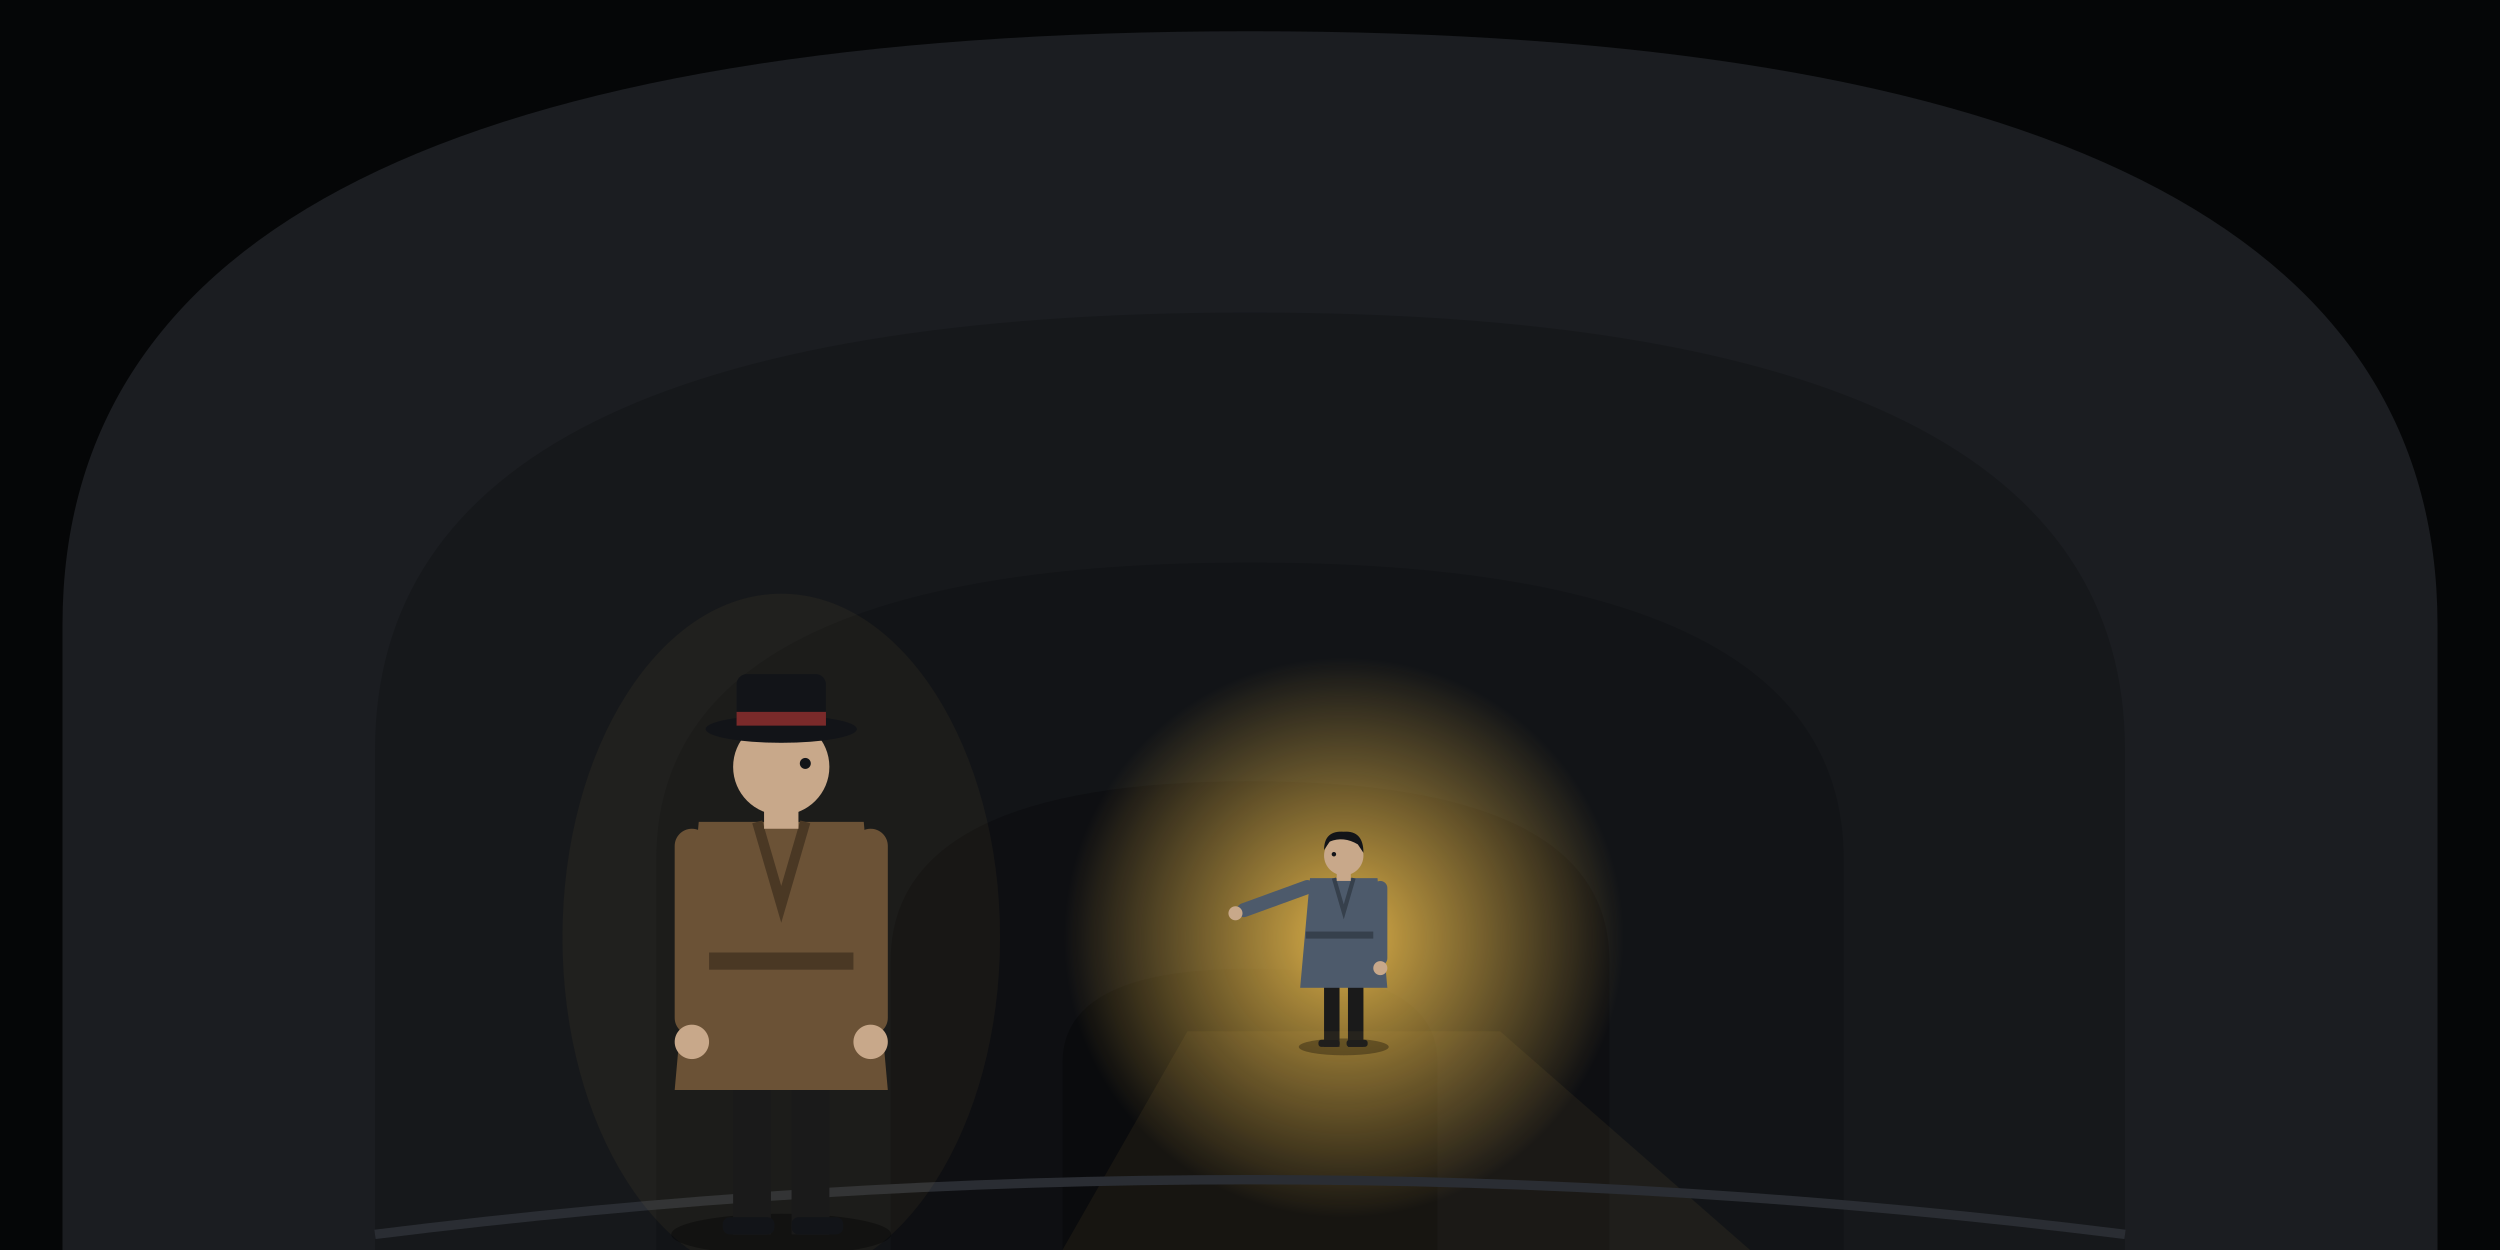
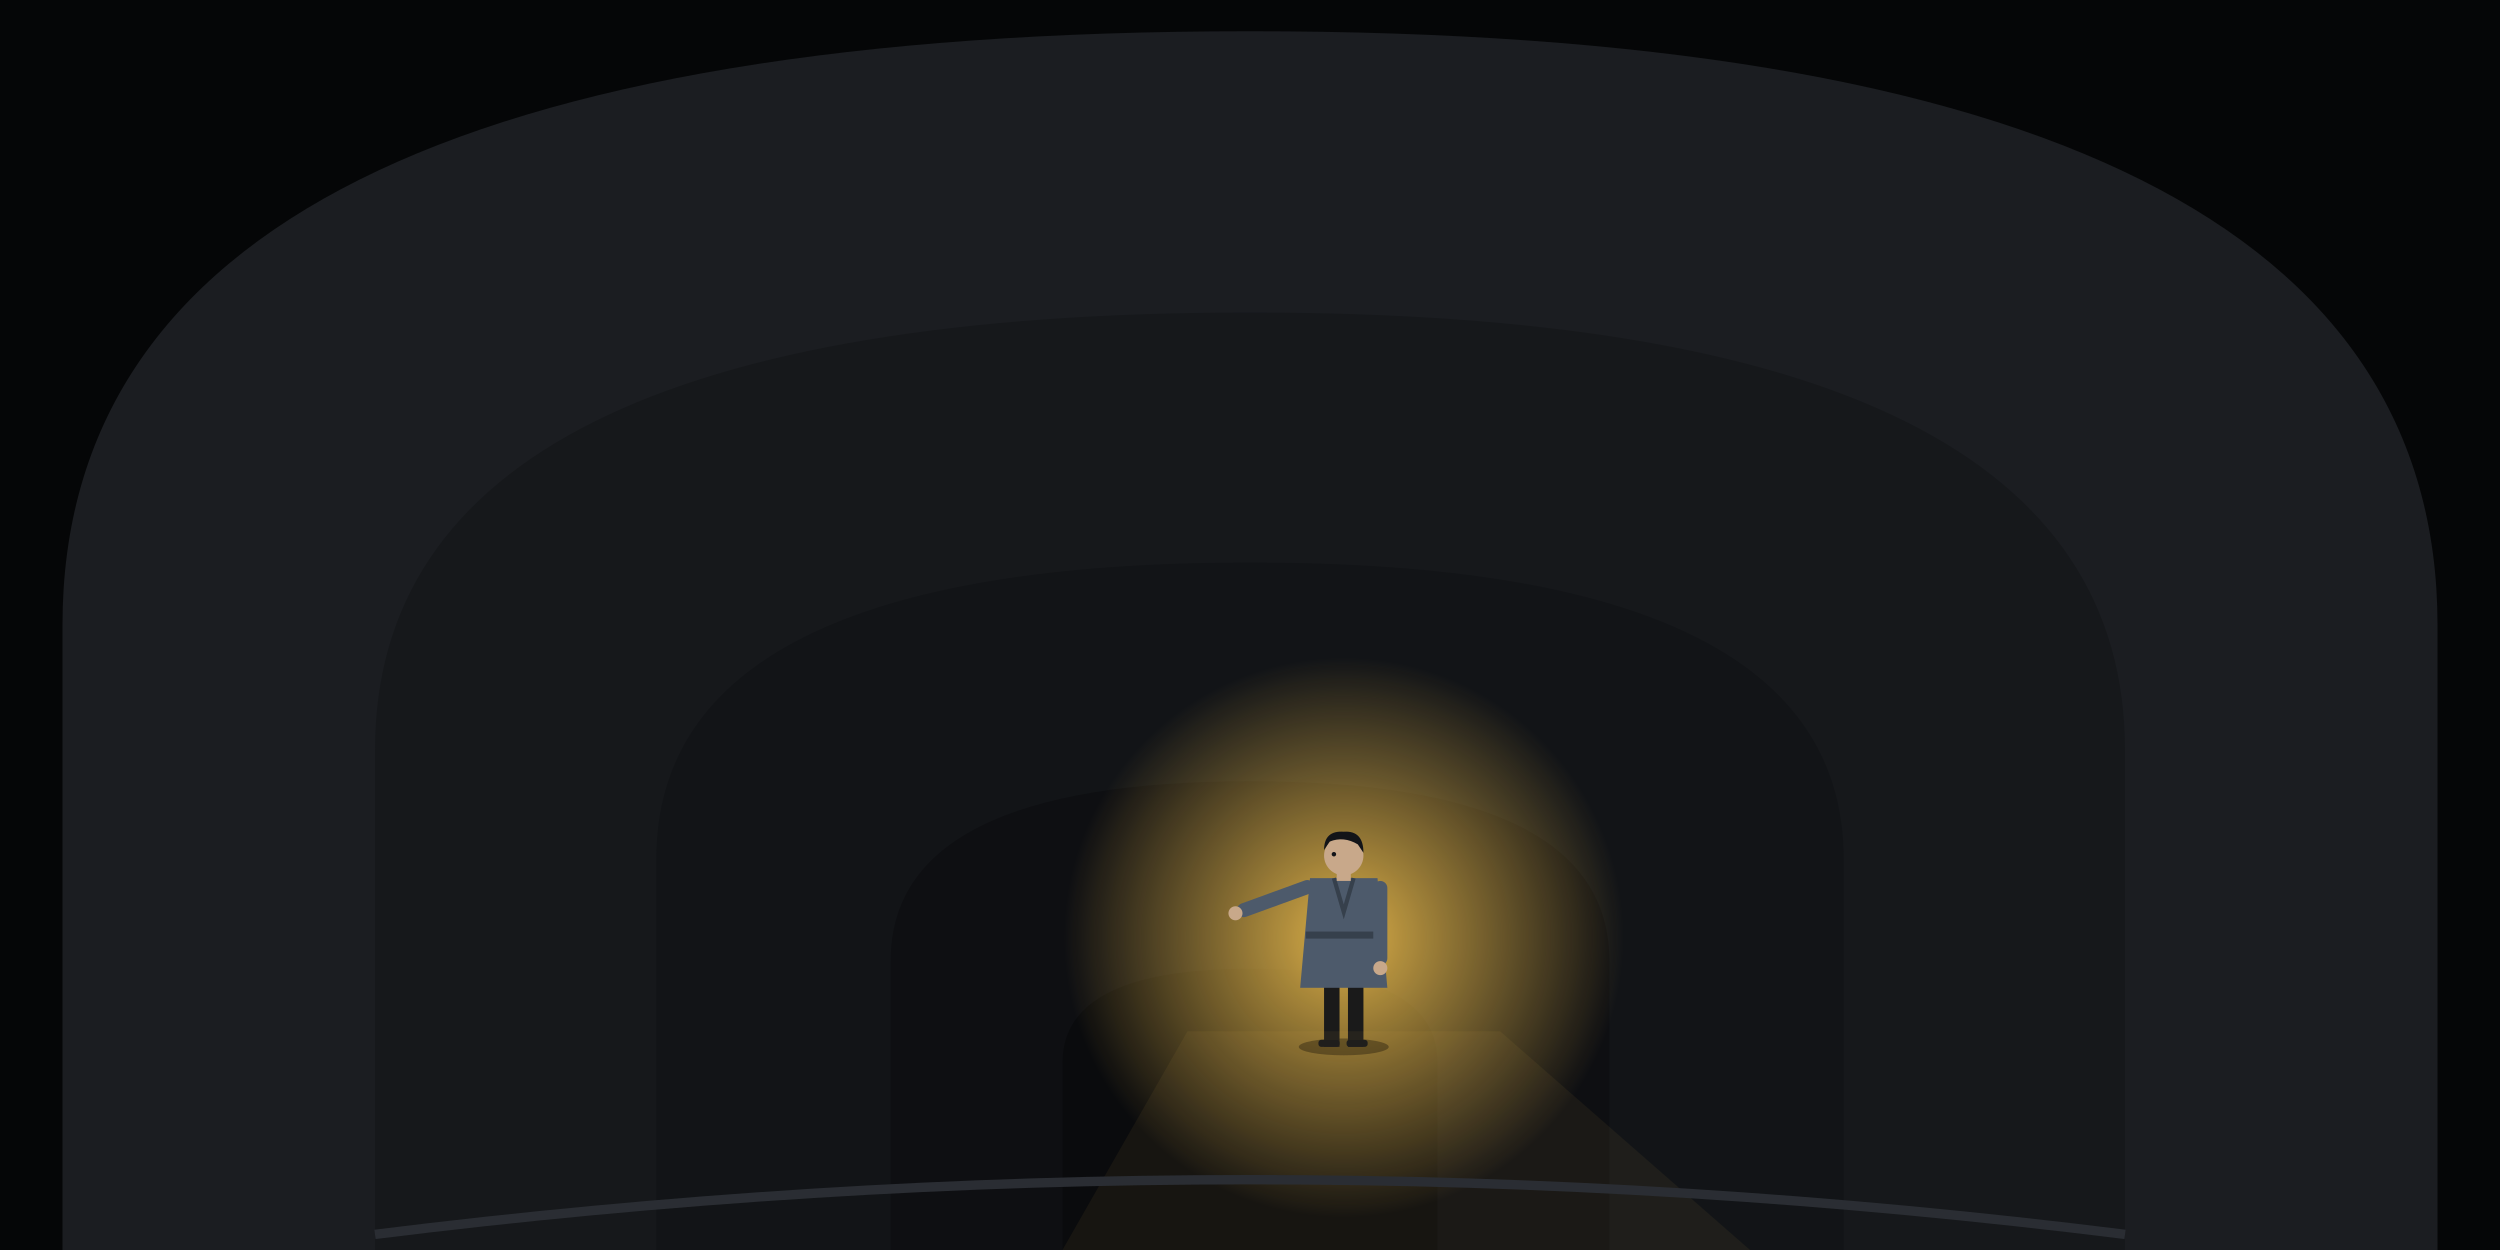
<svg xmlns="http://www.w3.org/2000/svg" viewBox="0 0 800 400" width="800" height="400">
  <defs />
  <rect width="800" height="400" fill="#050607" />
  <path d="M 20.0 400 L 20.0 200.0 Q 20.0 10 400 10 Q 780.0 10 780.0 200.0 L 780.0 400 Z" fill="#1b1d21" />
  <path d="M 120.0 400 L 120.0 240.0 Q 120.0 100 400 100 Q 680.0 100 680.0 240.0 L 680.0 400 Z" fill="#16181b" />
  <path d="M 210.0 400 L 210.0 275.0 Q 210.0 180 400 180 Q 590.0 180 590.0 275.0 L 590.0 400 Z" fill="#121417" />
  <path d="M 285.0 400 L 285.0 307.5 Q 285.0 250 400 250 Q 515.0 250 515.0 307.5 L 515.0 400 Z" fill="#0e0f12" />
  <path d="M 340.0 400 L 340.0 340.0 Q 340.0 310 400 310 Q 460.0 310 460.0 340.0 L 460.0 400 Z" fill="#0a0b0d" />
  <radialGradient id="lamp">
    <stop offset="0" stop-color="#f2c14e" stop-opacity="0.9" />
    <stop offset="1" stop-color="#f2c14e" stop-opacity="0" />
  </radialGradient>
  <circle cx="430" cy="300" r="90" fill="url(#lamp)" />
  <g transform="translate(430 335) scale(-0.45 0.45)">
    <ellipse cx="0" cy="0" rx="32" ry="6" fill="#000" opacity="0.35" />
-     <rect x="-14" y="-55" width="11" height="55" fill="#1a1a1a" />
-     <rect x="3" y="-55" width="11" height="55" fill="#1a1a1a" />
-     <rect x="-17" y="-5" width="15" height="5" rx="2" fill="#121418" />
-     <rect x="3" y="-5" width="15" height="5" rx="2" fill="#121418" />
+     <g class="leg leg-l">
+       <rect x="-14" y="-55" width="11" height="55" fill="#1a1a1a" />
+       <rect x="-17" y="-5" width="15" height="5" rx="2" fill="#121418" />
+     </g>
+     <g class="leg leg-r">
+       <rect x="3" y="-55" width="11" height="55" fill="#1a1a1a" />
+       <rect x="3" y="-5" width="15" height="5" rx="2" fill="#121418" />
+     </g>
    <g transform="translate(0 0)">
      <path d="M -24 -120 L 24 -120 L 31 -42 L -31 -42 Z" fill="#4d5a6b" />
      <rect x="-27" y="-82" width="54" height="5" fill="#36404c" />
      <path d="M -7 -120 L 0 -96 L 7 -120" fill="none" stroke="#36404c" stroke-width="3" />
      <rect x="-31" y="-118" width="10" height="60" rx="5" fill="#4d5a6b" />
      <circle cx="-26" cy="-56" r="5" fill="#c8a88a" />
      <rect x="20" y="-118" width="10" height="58" rx="5" fill="#4d5a6b" transform="rotate(-70 25 -114)" />
      <circle cx="77" cy="-95" r="5" fill="#c8a88a" />
      <rect x="-5" y="-126" width="10" height="8" fill="#c8a88a" />
      <circle cx="0" cy="-136" r="14" fill="#c8a88a" />
      <circle cx="7" cy="-137" r="1.6" fill="#121418" />
      <path d="M -14 -138 Q -14 -154 0 -153 Q 14 -154 14 -140 L 10 -146 Q 0 -150 -10 -144 Z" fill="#121418" />
    </g>
  </g>
  <path d="M 340 400 L 380 330 L 480 330 L 560 400 Z" fill="#f2c14e" opacity="0.06" />
  <path d="M 120 395 Q 400 360 680 395" stroke="#2a2d33" stroke-width="3" fill="none" />
-   <ellipse cx="250" cy="300" rx="70" ry="110" fill="#f2c14e" opacity="0.05" />
-   <g transform="translate(250 395) scale(1.1 1.1)">
-     <ellipse cx="0" cy="0" rx="32" ry="6" fill="#000" opacity="0.35" />
-     <rect x="-14" y="-55" width="11" height="55" fill="#1a1a1a" />
-     <rect x="3" y="-55" width="11" height="55" fill="#1a1a1a" />
-     <rect x="-17" y="-5" width="15" height="5" rx="2" fill="#121418" />
-     <rect x="3" y="-5" width="15" height="5" rx="2" fill="#121418" />
-     <g transform="translate(0 0)">
-       <path d="M -24 -120 L 24 -120 L 31 -42 L -31 -42 Z" fill="#6b5236" />
-       <rect x="-27" y="-82" width="54" height="5" fill="#4a3824" />
-       <path d="M -7 -120 L 0 -96 L 7 -120" fill="none" stroke="#4a3824" stroke-width="3" />
-       <rect x="-31" y="-118" width="10" height="60" rx="5" fill="#6b5236" />
-       <circle cx="-26" cy="-56" r="5" fill="#c8a88a" />
-       <rect x="21" y="-118" width="10" height="60" rx="5" fill="#6b5236" />
-       <circle cx="26" cy="-56" r="5" fill="#c8a88a" />
-       <rect x="-5" y="-126" width="10" height="8" fill="#c8a88a" />
-       <circle cx="0" cy="-136" r="14" fill="#c8a88a" />
-       <circle cx="7" cy="-137" r="1.6" fill="#121418" />
-       <ellipse cx="0" cy="-147" rx="22" ry="4" fill="#121418" />
-       <rect x="-13" y="-163" width="26" height="17" rx="3" fill="#121418" />
-       <rect x="-13" y="-152" width="26" height="4" fill="#7a2a2a" />
-     </g>
-   </g>
</svg>
